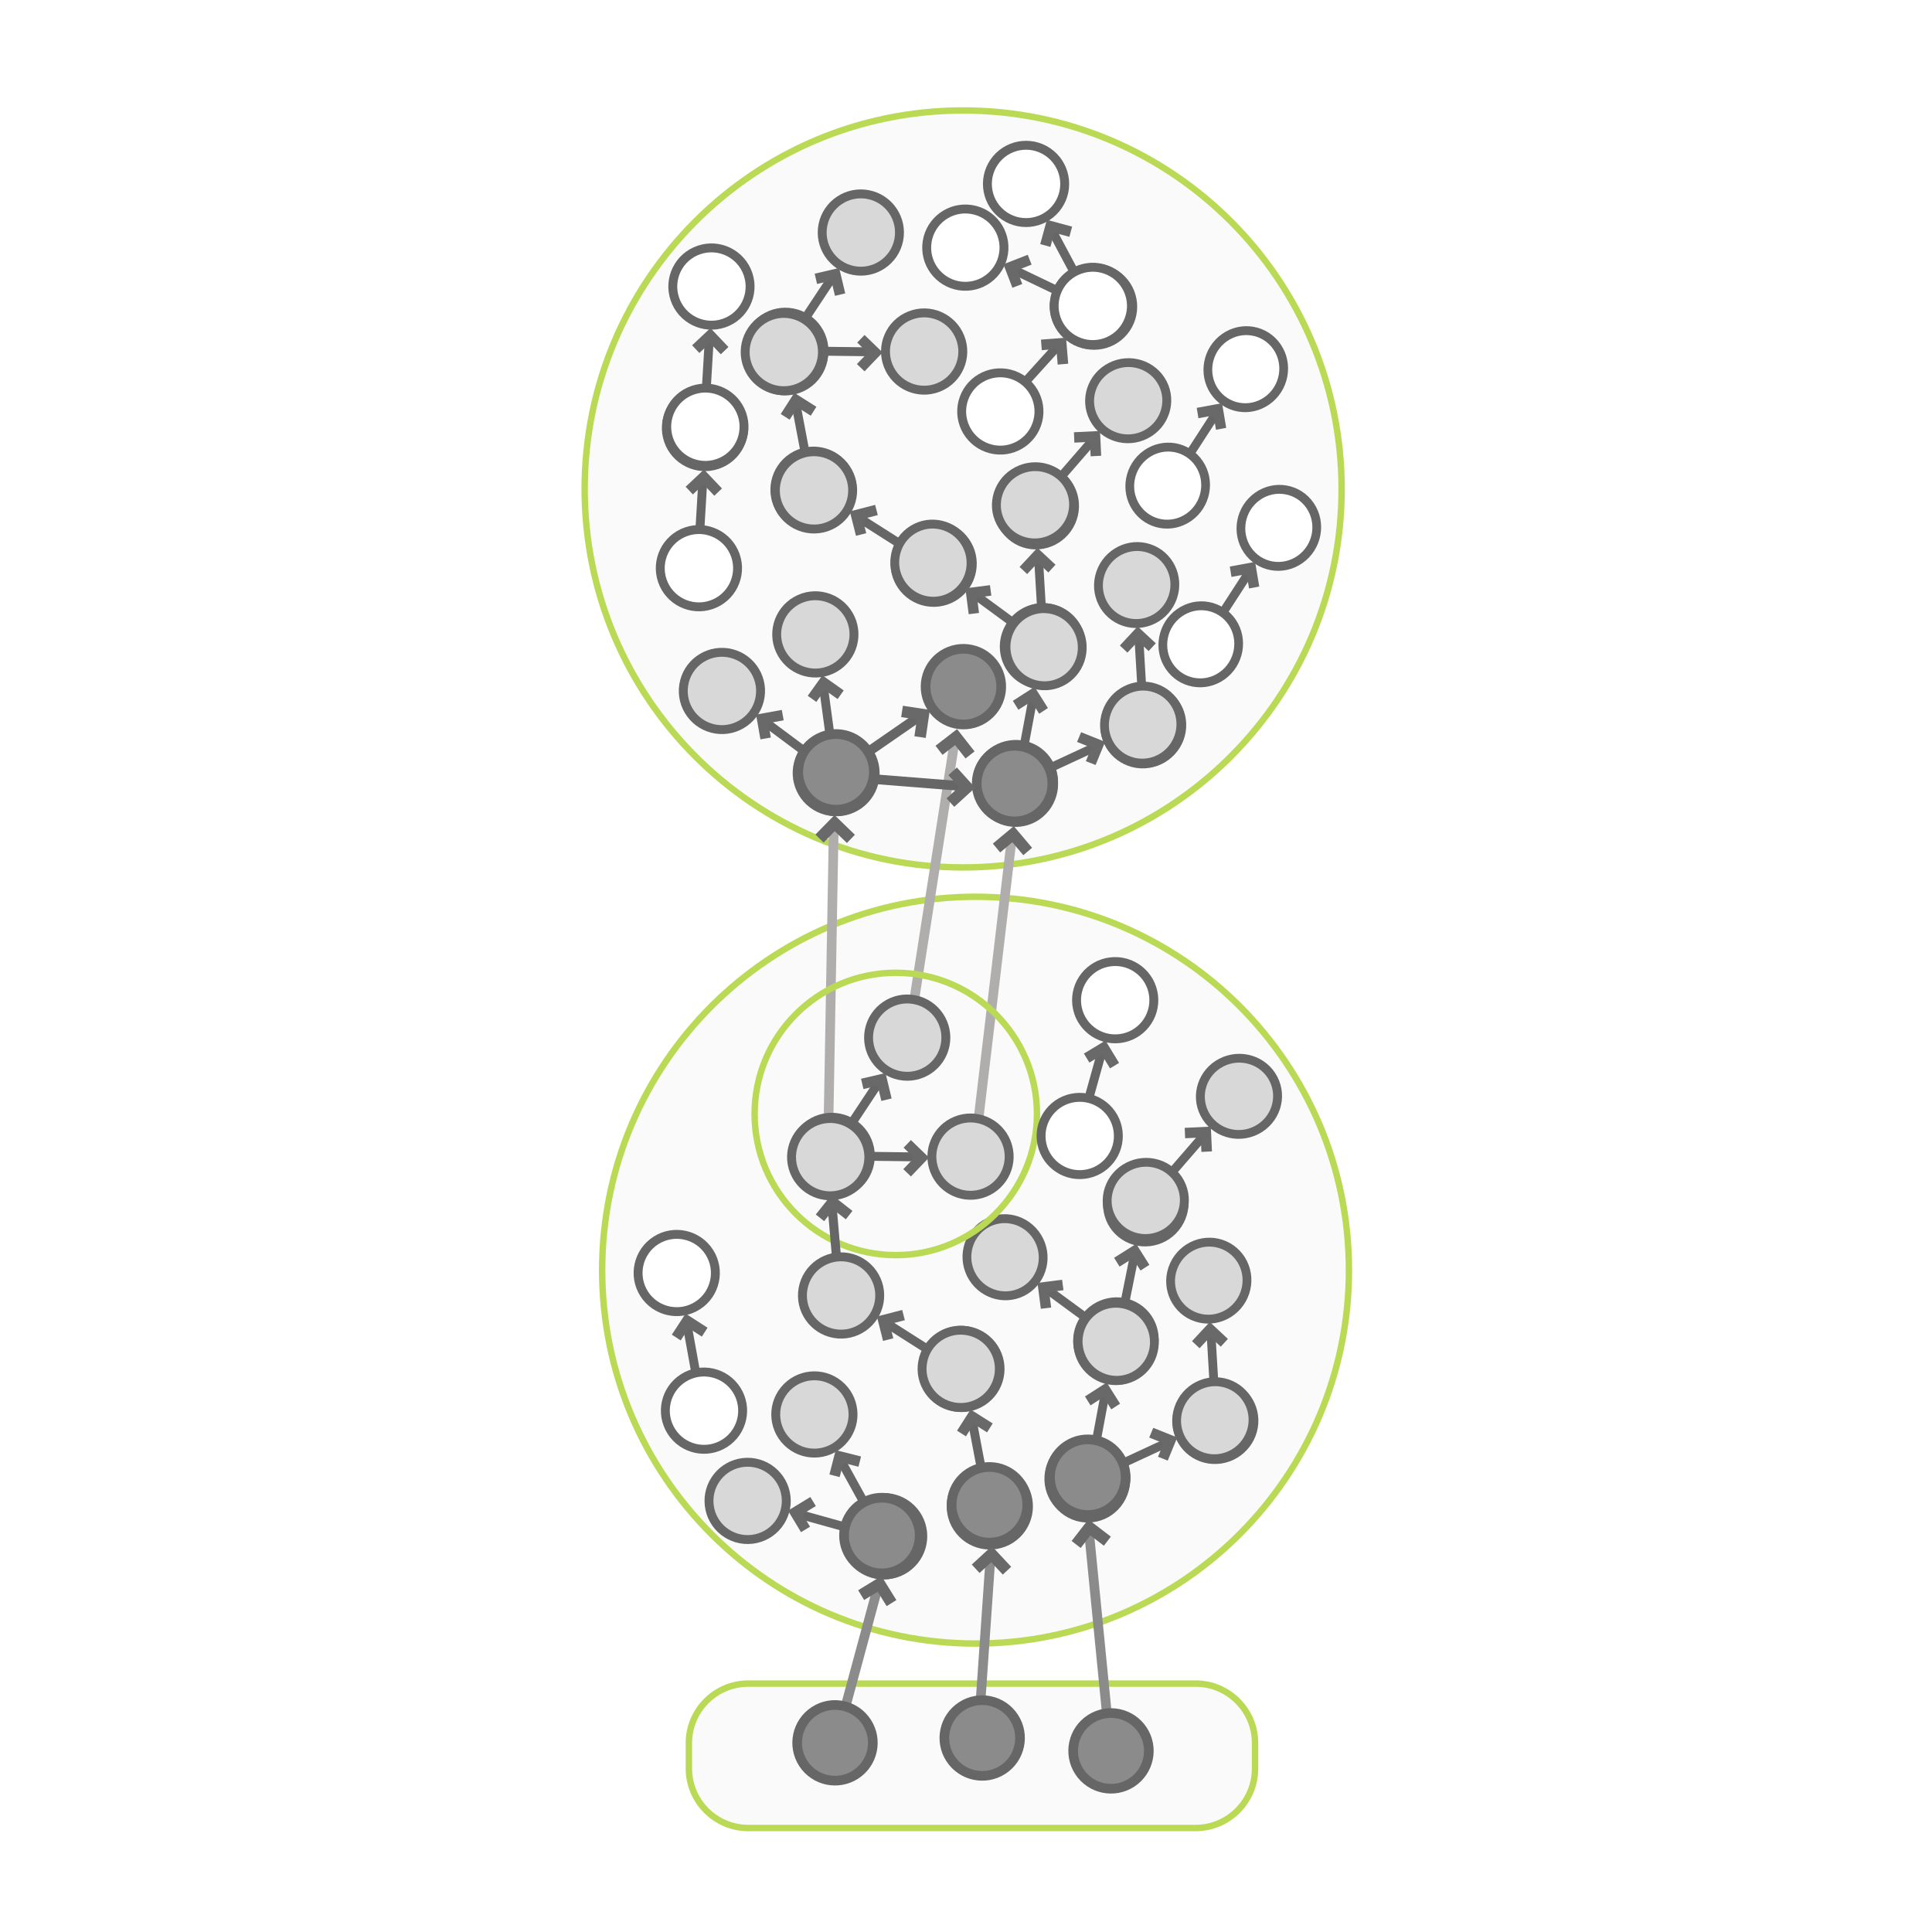
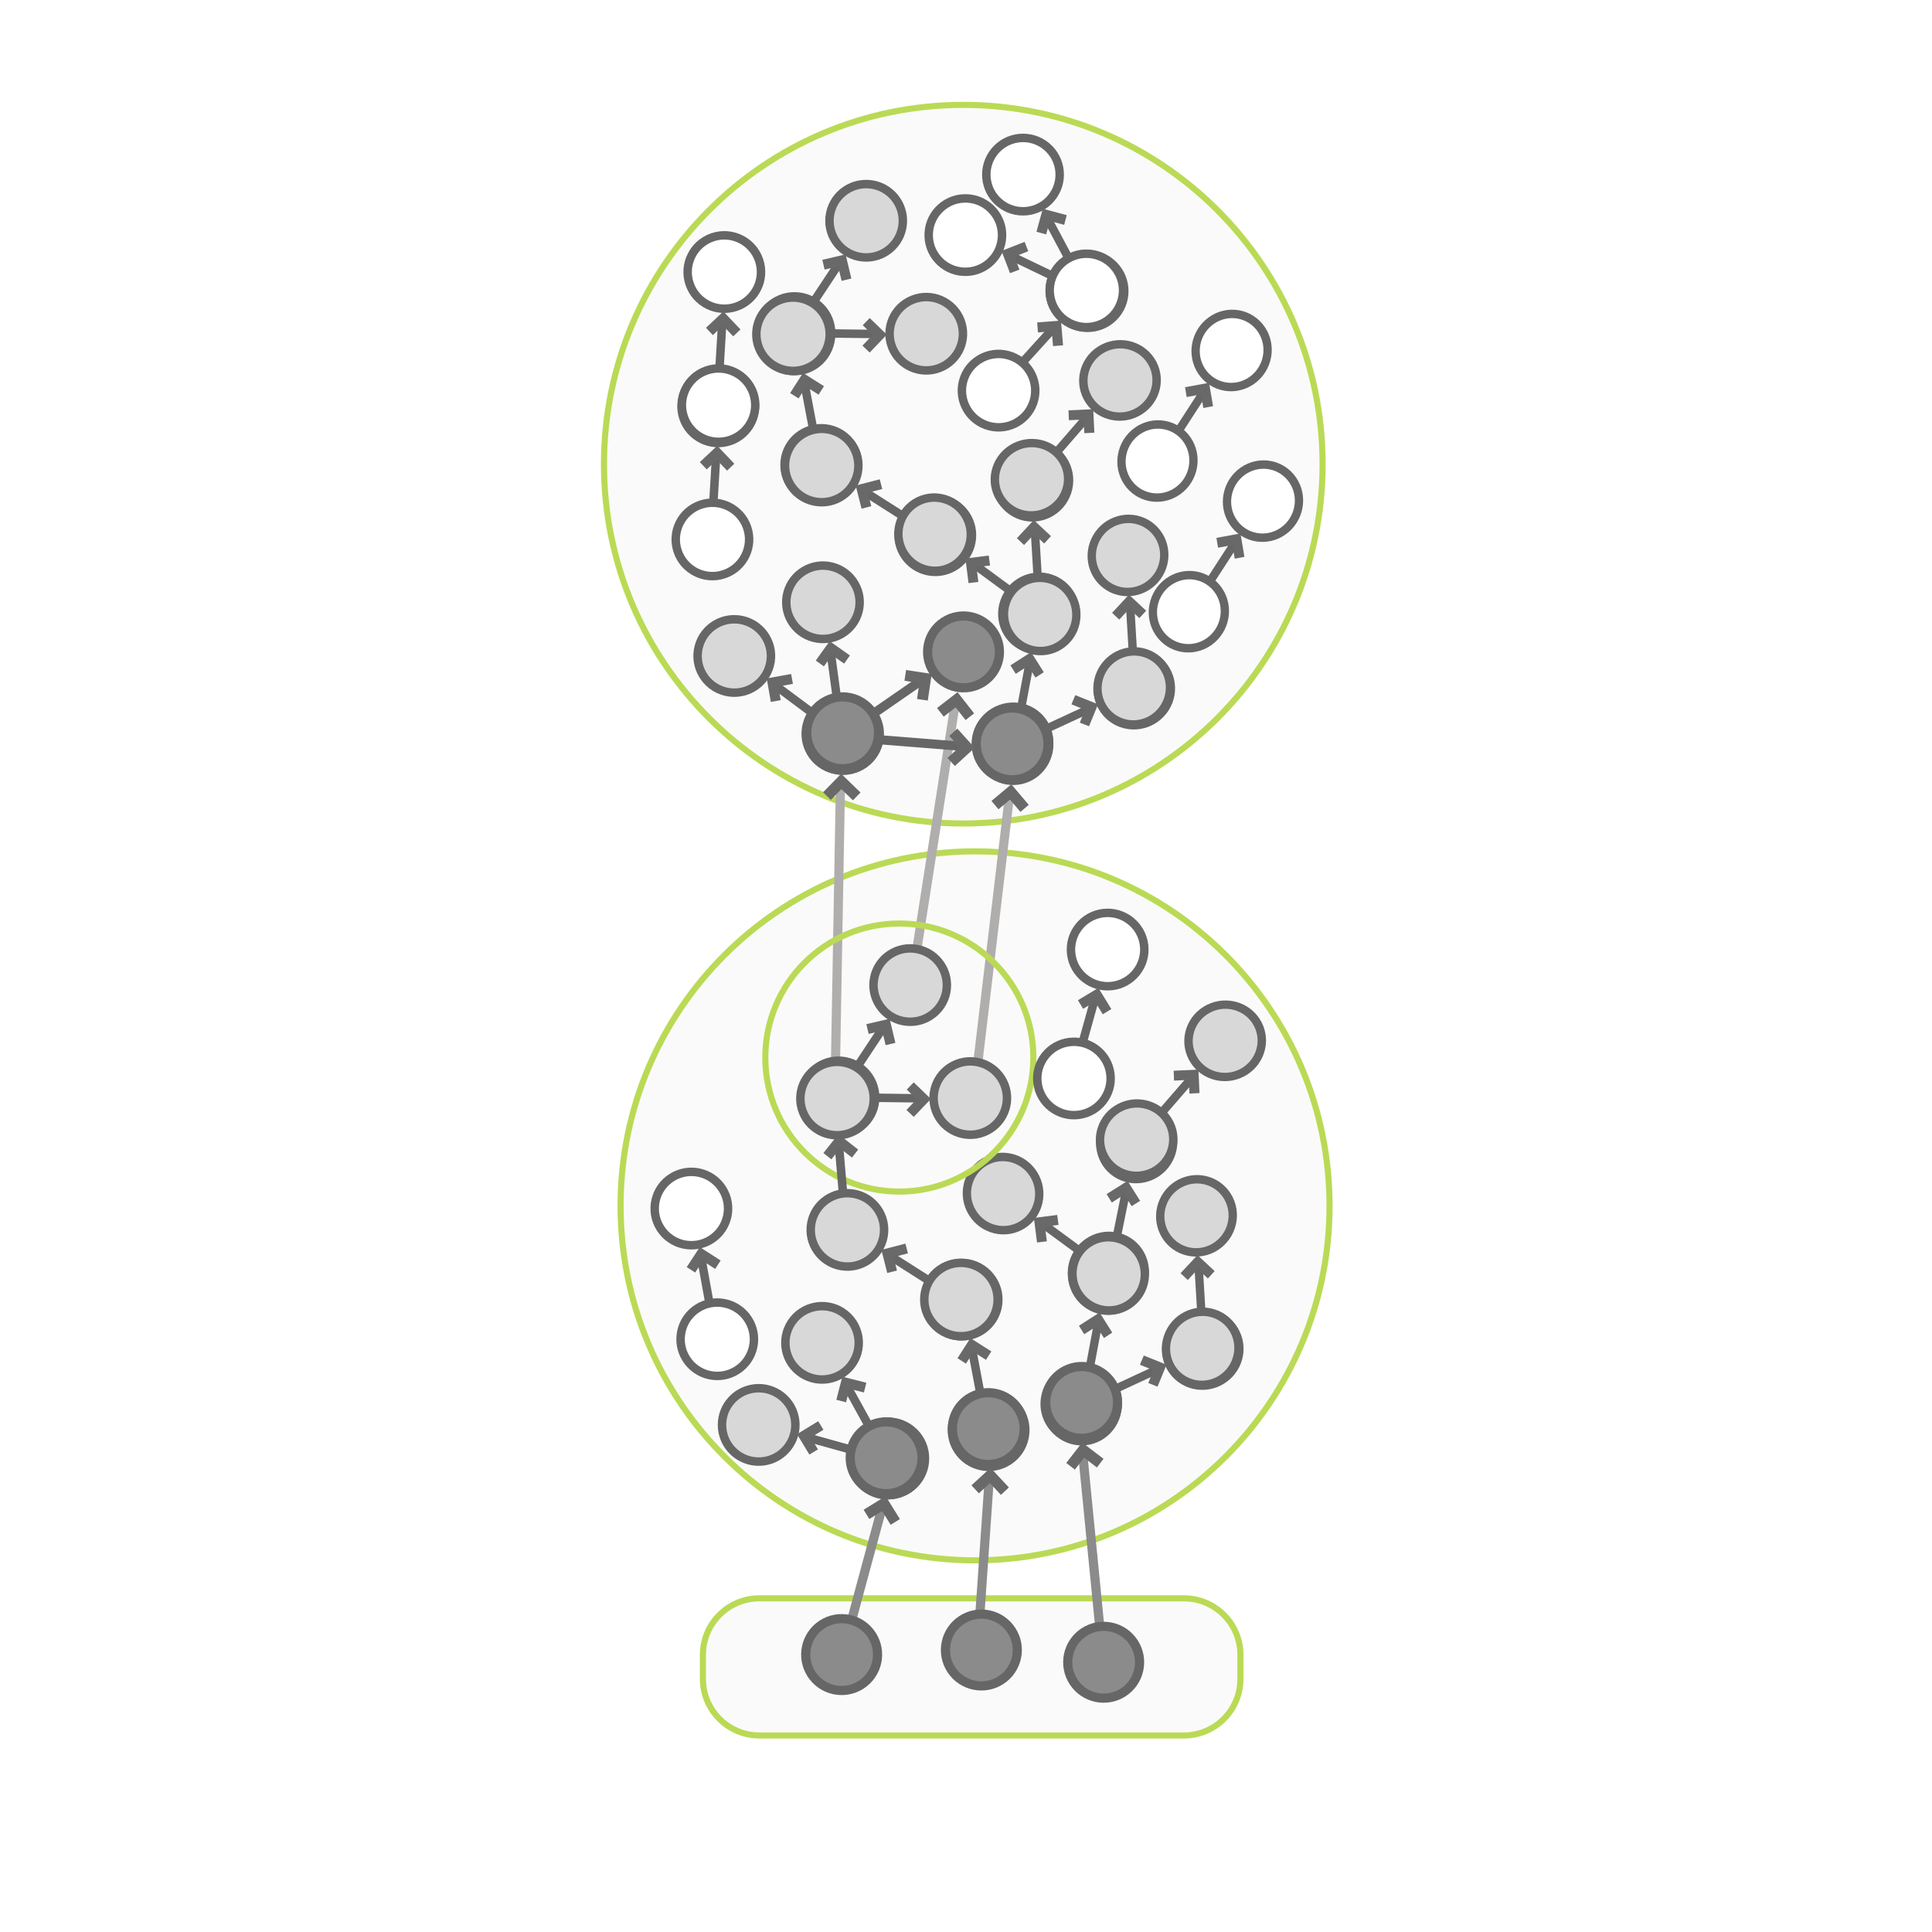
- <svg xmlns="http://www.w3.org/2000/svg" xmlns:xlink="http://www.w3.org/1999/xlink" width="300px" height="300px" viewBox="0 0 180 300">
+ <svg xmlns="http://www.w3.org/2000/svg" xmlns:xlink="http://www.w3.org/1999/xlink" width="300px" height="300px" viewBox="0 0 300 316">
  <defs>
    <symbol id="symbol-1" viewBox="0 0 75.989 137.212">
      <circle style="fill: rgb(216, 216, 216); stroke-width: 5px; stroke: rgb(102, 102, 102);" cx="243.248" cy="327.315" r="21.703" transform="matrix(0.838671, -0.544639, 0.544639, 0.838671, -336.3064, -34.83715)" />
      <circle style="fill: rgb(216, 216, 216); stroke-width: 5px; stroke: rgb(102, 102, 102);" cx="271.904" cy="253.912" r="21.703" transform="matrix(0.838671, -0.544639, 0.544639, 0.838671, -336.3064, -34.83715)" />
      <line style="stroke-width: 5px; marker-start: url(#marker-0); stroke: rgb(102, 102, 102);" x1="260.613" y1="282.91" x2="251.477" y2="305.225" transform="matrix(0.838671, -0.544639, 0.544639, 0.838671, -336.3064, -34.83715)" />
    </symbol>
    <marker id="marker-0" viewBox="0 0 12.641 9.03" overflow="visible" orient="auto" refX="6.32" refY="4.51">
      <polyline style="fill: none; stroke-miterlimit: 2; stroke-width: 5px; stroke: rgb(105, 105, 105);" points="2 3.775 10.625 0 14.641 9.03" transform="matrix(-0.390731, -0.920505, 0.920505, -0.390731, 7.415497, 13.93821)" />
    </marker>
    <symbol id="symbol-2" viewBox="0 0 75.989 137.212">
      <circle style="stroke-width: 5px; stroke: rgb(102, 102, 102); fill: rgb(255, 255, 255);" cx="243.248" cy="327.315" r="21.703" transform="matrix(0.838671, -0.544639, 0.544639, 0.838671, -336.3064, -34.83715)" />
      <circle style="stroke-width: 5px; stroke: rgb(102, 102, 102); fill: rgb(255, 255, 255);" cx="271.904" cy="253.912" r="21.703" transform="matrix(0.838671, -0.544639, 0.544639, 0.838671, -336.3064, -34.83715)" />
      <line style="stroke-width: 5px; marker-start: url(#marker-0); stroke: rgb(102, 102, 102); fill: rgb(255, 255, 255);" x1="222.038" y1="264.931" x2="212.902" y2="287.246" transform="matrix(0.838671, -0.544639, 0.544639, 0.838671, -294.162, -40.76803)" />
    </symbol>
  </defs>
-   <circle cx="89.556" cy="75.923" r="58.77" style="fill: rgb(250, 250, 250); stroke: rgb(186, 218, 85);" />
-   <use width="75.989" height="137.212" transform="matrix(0.276541, 0, 0, 0.276541, 53.61116, 46.40361)" style="stroke-width: 23.94px; stroke: rgb(166, 172, 148);" xlink:href="#symbol-1" />
-   <use width="75.989" height="137.212" transform="matrix(0.198147, 0.192907, -0.192907, 0.198147, 73.5134, 24.36739)" style="stroke-width: 23.94px; stroke: rgb(166, 172, 148);" xlink:href="#symbol-1" />
-   <use width="75.989" height="137.212" transform="matrix(-0.272258, 0, 0, 0.276541, 110.225, 92.06505)" style="stroke-width: 23.94px; stroke: rgb(166, 172, 148);" xlink:href="#symbol-1" />
-   <use width="75.989" height="137.212" transform="matrix(-0.265003, 0.071007, 0.066891, 0.26619, 106.8774, 68.52098)" style="stroke-width: 23.94px; stroke: rgb(166, 172, 148);" xlink:href="#symbol-1" />
-   <use width="75.989" height="137.212" transform="matrix(0.189278, -0.201616, 0.201616, 0.189278, 54.66513, 76.51592)" style="stroke-width: 23.94px; stroke: rgb(166, 172, 148);" xlink:href="#symbol-1" />
-   <use width="75.989" height="137.212" transform="matrix(-0.239206, -0.134348, -0.13812, 0.23718, 126.5137, 59.13474)" style="stroke-width: 23.94px; stroke: rgb(166, 172, 148);" xlink:href="#symbol-1" />
-   <use width="75.989" height="137.212" transform="matrix(-0.114699, 0.249225, 0.247508, 0.118622, 80.87453, 76.32643)" style="stroke-width: 23.94px; stroke: rgb(166, 172, 148);" xlink:href="#symbol-1" />
-   <use width="75.989" height="137.212" transform="matrix(0.276163, 0.014466, -0.014466, 0.276163, 58.74931, 89.7832)" style="stroke-width: 23.94px; stroke: rgb(166, 172, 148);" xlink:href="#symbol-1" />
-   <use width="75.989" height="137.212" transform="matrix(-0.054945, 0.271028, -0.271028, -0.054945, 93.28709, 48.09885)" style="stroke-width: 23.94px; stroke: rgb(166, 172, 148);" xlink:href="#symbol-1" />
-   <use width="75.989" height="137.212" transform="matrix(0.268145, 0.067621, -0.067621, 0.268145, 43.44917, 56.37903)" xlink:href="#symbol-2" />
-   <use width="75.989" height="137.212" transform="matrix(-0.249996, -0.103135, -0.105463, 0.255642, 149.2477, 77.38702)" xlink:href="#symbol-2" />
-   <use width="75.989" height="137.212" transform="matrix(0.268145, 0.067621, -0.067621, 0.268145, 44.4521, 34.41381)" xlink:href="#symbol-2" />
-   <use width="75.989" height="137.212" transform="matrix(-0.249996, -0.103135, -0.105463, 0.255642, 144.1148, 52.7461)" xlink:href="#symbol-2" />
-   <use width="75.989" height="137.212" transform="matrix(0.203663, -0.187074, 0.187074, 0.203663, 40.3687, 106.794)" style="stroke-width: 23.94px; stroke: rgb(166, 172, 148);" xlink:href="#symbol-1" />
-   <use width="75.989" height="137.212" transform="matrix(-0.157819, -0.221851, -0.225341, 0.1603, 129.043, 114.5383)" style="stroke-width: 23.94px; stroke: rgb(166, 172, 148);" xlink:href="#symbol-1" />
-   <use width="75.989" height="137.212" transform="matrix(-0.265003, 0.071007, 0.066891, 0.26619, 122.4467, 80.72122)" style="stroke-width: 23.94px; stroke: rgb(166, 172, 148);" xlink:href="#symbol-1" />
-   <use width="75.989" height="137.212" transform="matrix(0.164016, -0.222653, 0.222653, 0.164016, 78.28893, 40.21413)" xlink:href="#symbol-2" />
-   <use width="75.989" height="137.212" transform="matrix(0.264, -0.082333, 0.082333, 0.264, 88.92741, 23.10494)" xlink:href="#symbol-2" />
-   <circle cx="91.482" cy="197.23" r="57.981" style="fill: rgb(250, 250, 250); stroke: rgb(186, 218, 85);" />
-   <use width="75.989" height="137.212" transform="matrix(-0.272258, 0, 0, 0.276541, 121.4266, 200.0798)" style="stroke-width: 23.94px; stroke: rgb(166, 172, 148);" xlink:href="#symbol-1" />
-   <use width="75.989" height="137.212" transform="matrix(-0.27435, 0.000893, -0.00339, 0.274445, 126.2558, 178.6334)" style="stroke-width: 23.94px; stroke: rgb(166, 172, 148);" xlink:href="#symbol-1" />
-   <use width="75.989" height="137.212" transform="matrix(0.276541, 0, 0, 0.276541, 80.98691, 204.2715)" style="stroke-width: 23.94px; stroke: rgb(166, 172, 148);" xlink:href="#symbol-1" />
-   <use width="75.989" height="137.212" transform="matrix(0.189278, -0.201616, 0.201616, 0.189278, 58.86673, 201.5307)" style="stroke-width: 23.94px; stroke: rgb(166, 172, 148);" xlink:href="#symbol-1" />
-   <use width="75.989" height="137.212" transform="matrix(-0.239206, -0.134348, -0.13812, 0.23718, 143.7153, 167.1495)" style="stroke-width: 23.94px; stroke: rgb(166, 172, 148);" xlink:href="#symbol-1" />
-   <use width="75.989" height="137.212" transform="matrix(-0.114699, 0.249225, 0.247508, 0.118622, 92.07613, 184.1797)" style="stroke-width: 23.94px; stroke: rgb(166, 172, 148);" xlink:href="#symbol-1" />
-   <use width="75.989" height="137.212" transform="matrix(0.262804, -0.08608, 0.08608, 0.262804, 55.98273, 214.3306)" style="stroke-width: 23.94px; stroke: rgb(166, 172, 148);" xlink:href="#symbol-1" />
-   <use width="75.989" height="137.212" transform="matrix(0.276531, 0.00228, -0.00228, 0.276531, 36.84946, 189.301)" xlink:href="#symbol-2" />
-   <use width="75.989" height="137.212" transform="matrix(0.122513, -0.247923, 0.247923, 0.122513, 44.97183, 236.8245)" style="stroke-width: 23.94px; stroke: rgb(166, 172, 148);" xlink:href="#symbol-1" />
-   <use width="75.989" height="137.212" transform="matrix(-0.157819, -0.221851, -0.225341, 0.1603, 140.2445, 222.553)" style="stroke-width: 23.94px; stroke: rgb(166, 172, 148);" xlink:href="#symbol-1" />
-   <use width="75.989" height="137.212" transform="matrix(-0.265003, 0.071007, 0.066891, 0.26619, 133.6483, 188.736)" style="stroke-width: 23.94px; stroke: rgb(166, 172, 148);" xlink:href="#symbol-1" />
-   <rect x="46.97" y="261.424" width="87.914" height="22.431" style="fill: rgb(250, 250, 250); stroke: rgb(186, 218, 85);" rx="9.242" ry="9.242" />
-   <line style="marker-start: url(#marker-0); fill: rgb(255, 255, 255); stroke-width: 1.5px; stroke: rgb(139, 139, 139);" x1="81.364" y1="250.156" x2="65.373" y2="264.483" transform="matrix(0.838671, -0.544639, 0.544639, 0.838671, -128.3097, 81.4725)" />
-   <line style="marker-start: url(#marker-0); fill: rgb(255, 255, 255); stroke-width: 1.5px; stroke: rgb(139, 139, 139);" x1="101.152" y1="245.157" x2="84.459" y2="267.345" transform="matrix(0.838671, -0.544639, 0.544639, 0.838671, -124.592, 91.88626)" />
-   <line style="marker-start: url(#marker-0); fill: rgb(255, 255, 255); stroke-width: 1.5px; stroke: rgb(139, 139, 139);" x1="118.136" y1="240.001" x2="103.298" y2="268.65" transform="matrix(0.838671, -0.544639, 0.544639, 0.838671, -120.6536, 101.3309)" />
-   <line style="marker-start: url(#marker-0); stroke-width: 1.5px; fill: rgb(255, 246, 246); stroke: rgb(176, 173, 173);" x1="81.654" y1="132.751" x2="56.455" y2="170.084" transform="matrix(0.838671, -0.544639, 0.544639, 0.838671, -71.32733, 62.03784)" />
-   <line style="marker-start: url(#marker-0); stroke-width: 1.5px; fill: rgb(255, 246, 246); stroke: rgb(176, 173, 173);" x1="98.551" y1="120.439" x2="71.538" y2="150.569" transform="matrix(0.838671, -0.544639, 0.544639, 0.838671, -60.08057, 68.1793)" />
-   <line style="marker-start: url(#marker-0); stroke-width: 1.5px; fill: rgb(255, 246, 246); stroke: rgb(176, 173, 173);" x1="108.422" y1="135.484" x2="80.56" y2="168.967" transform="matrix(0.838671, -0.544639, 0.544639, 0.838671, -67.66375, 76.02189)" />
-   <line style="marker-start: url(#marker-0); stroke: rgb(102, 102, 102); fill: rgb(255, 255, 255); stroke-width: 1.5px;" x1="83.249" y1="114.035" x2="73.824" y2="114.31" transform="matrix(0.838671, -0.544639, 0.544639, 0.838671, -49.51254, 61.19339)" />
-   <circle cx="79.097" cy="172.974" r="21.922" style="fill: none; stroke: rgb(186, 218, 85);" />
-   <line style="marker-start: url(#marker-0); stroke: rgb(102, 102, 102); stroke-width: 1.4px;" x1="71.31" y1="188.102" x2="67.808" y2="194.663" transform="matrix(0.838671, -0.544639, 0.544639, 0.838671, -93.01243, 68.76013)" />
-   <circle style="stroke: rgb(102, 102, 102); fill: rgb(139, 139, 139); stroke-width: 1.5px;" cx="65.837" cy="88.591" r="5.874" transform="matrix(0.838671, -0.544639, 0.544639, 0.838671, -33.80629, 232.1833)" />
-   <circle style="stroke: rgb(102, 102, 102); fill: rgb(139, 139, 139); stroke-width: 1.5px;" cx="65.837" cy="88.591" r="5.874" transform="matrix(0.838671, -0.544639, 0.544639, 0.838671, -10.95059, 231.4365)" />
-   <circle style="stroke: rgb(102, 102, 102); fill: rgb(139, 139, 139); stroke-width: 1.5px;" cx="65.837" cy="88.591" r="5.874" transform="matrix(0.838671, -0.544639, 0.544639, 0.838671, 9.049408, 233.4365)" />
-   <circle style="stroke: rgb(102, 102, 102); fill: rgb(139, 139, 139); stroke-width: 1.5px;" cx="65.837" cy="88.591" r="5.874" transform="matrix(0.838671, -0.544639, 0.544639, 0.838671, -26.52913, 199.9953)" />
-   <circle style="stroke: rgb(102, 102, 102); fill: rgb(139, 139, 139); stroke-width: 1.5px;" cx="65.837" cy="88.591" r="5.874" transform="matrix(0.838671, -0.544639, 0.544639, 0.838671, -9.824356, 195.2234)" />
-   <circle style="stroke: rgb(102, 102, 102); fill: rgb(139, 139, 139); stroke-width: 1.5px;" cx="65.837" cy="88.591" r="5.874" transform="matrix(0.838671, -0.544639, 0.544639, 0.838671, 5.449509, 190.9393)" />
-   <circle style="stroke: rgb(102, 102, 102); fill: rgb(139, 139, 139); stroke-width: 1.5px;" cx="65.837" cy="88.591" r="5.874" transform="matrix(0.838671, -0.544639, 0.544639, 0.838671, -33.64214, 81.41394)" />
-   <circle style="stroke: rgb(102, 102, 102); fill: rgb(139, 139, 139); stroke-width: 1.5px;" cx="65.837" cy="88.591" r="5.874" transform="matrix(0.838671, -0.544639, 0.544639, 0.838671, -13.86999, 68.18276)" />
-   <circle style="stroke: rgb(102, 102, 102); fill: rgb(139, 139, 139); stroke-width: 1.5px;" cx="65.837" cy="88.591" r="5.874" transform="matrix(0.838671, -0.544639, 0.544639, 0.838671, -5.926605, 83.23264)" />
-   <line style="marker-start: url(#marker-0); stroke: rgb(102, 102, 102); fill: rgb(255, 255, 255); stroke-width: 1.5px;" x1="87.723" y1="125.617" x2="77.042" y2="117.409" transform="matrix(0.838671, -0.544639, 0.544639, 0.838671, -52.88998, 64.47231)" />
-   <use width="75.989" height="137.212" transform="matrix(0.247875, 0.122606, -0.122606, 0.247875, 109.4056, 144.1886)" xlink:href="#symbol-2" />
-   <use width="75.989" height="137.212" transform="matrix(0.198147, 0.192907, -0.192907, 0.198147, 80.71498, 149.3821)" style="stroke-width: 23.94px; stroke: rgb(166, 172, 148);" xlink:href="#symbol-1" />
-   <use width="75.989" height="137.212" transform="matrix(-0.054945, 0.271028, -0.271028, -0.054945, 100.4887, 173.1136)" style="stroke-width: 23.94px; stroke: rgb(166, 172, 148);" xlink:href="#symbol-1" />
-   <use width="75.989" height="137.212" transform="matrix(0.16683, 0.220553, -0.220553, 0.16683, 111.3023, 35.87137)" xlink:href="#symbol-2" />
+   <circle cx="149.556" cy="75.923" r="58.77" style="fill: rgb(250, 250, 250); stroke: rgb(186, 218, 85);" />
+   <use width="75.989" height="137.212" transform="matrix(0.276541, 0, 0, 0.276541, 113.6112, 46.40361)" style="stroke-width: 23.94px; stroke: rgb(166, 172, 148);" xlink:href="#symbol-1" />
+   <use width="75.989" height="137.212" transform="matrix(0.198147, 0.192907, -0.192907, 0.198147, 133.5134, 24.36739)" style="stroke-width: 23.94px; stroke: rgb(166, 172, 148);" xlink:href="#symbol-1" />
+   <use width="75.989" height="137.212" transform="matrix(-0.272258, 0, 0, 0.276541, 170.225, 92.06505)" style="stroke-width: 23.94px; stroke: rgb(166, 172, 148);" xlink:href="#symbol-1" />
+   <use width="75.989" height="137.212" transform="matrix(-0.265003, 0.071007, 0.066891, 0.26619, 166.8774, 68.52098)" style="stroke-width: 23.94px; stroke: rgb(166, 172, 148);" xlink:href="#symbol-1" />
+   <use width="75.989" height="137.212" transform="matrix(0.189278, -0.201616, 0.201616, 0.189278, 114.6651, 76.51592)" style="stroke-width: 23.94px; stroke: rgb(166, 172, 148);" xlink:href="#symbol-1" />
+   <use width="75.989" height="137.212" transform="matrix(-0.239206, -0.134348, -0.13812, 0.23718, 186.5137, 59.13474)" style="stroke-width: 23.94px; stroke: rgb(166, 172, 148);" xlink:href="#symbol-1" />
+   <use width="75.989" height="137.212" transform="matrix(-0.114699, 0.249225, 0.247508, 0.118622, 140.8745, 76.32643)" style="stroke-width: 23.94px; stroke: rgb(166, 172, 148);" xlink:href="#symbol-1" />
+   <use width="75.989" height="137.212" transform="matrix(0.276163, 0.014466, -0.014466, 0.276163, 118.7493, 89.7832)" style="stroke-width: 23.94px; stroke: rgb(166, 172, 148);" xlink:href="#symbol-1" />
+   <use width="75.989" height="137.212" transform="matrix(-0.054945, 0.271028, -0.271028, -0.054945, 153.2871, 48.09885)" style="stroke-width: 23.94px; stroke: rgb(166, 172, 148);" xlink:href="#symbol-1" />
+   <use width="75.989" height="137.212" transform="matrix(0.268145, 0.067621, -0.067621, 0.268145, 103.4492, 56.37903)" xlink:href="#symbol-2" />
+   <use width="75.989" height="137.212" transform="matrix(-0.249996, -0.103135, -0.105463, 0.255642, 209.2477, 77.38702)" xlink:href="#symbol-2" />
+   <use width="75.989" height="137.212" transform="matrix(0.268145, 0.067621, -0.067621, 0.268145, 104.4521, 34.41381)" xlink:href="#symbol-2" />
+   <use width="75.989" height="137.212" transform="matrix(-0.249996, -0.103135, -0.105463, 0.255642, 204.1148, 52.7461)" xlink:href="#symbol-2" />
+   <use width="75.989" height="137.212" transform="matrix(0.203663, -0.187074, 0.187074, 0.203663, 100.3687, 106.794)" style="stroke-width: 23.94px; stroke: rgb(166, 172, 148);" xlink:href="#symbol-1" />
+   <use width="75.989" height="137.212" transform="matrix(-0.157819, -0.221851, -0.225341, 0.1603, 189.043, 114.5383)" style="stroke-width: 23.94px; stroke: rgb(166, 172, 148);" xlink:href="#symbol-1" />
+   <use width="75.989" height="137.212" transform="matrix(-0.265003, 0.071007, 0.066891, 0.26619, 182.4467, 80.72122)" style="stroke-width: 23.94px; stroke: rgb(166, 172, 148);" xlink:href="#symbol-1" />
+   <use width="75.989" height="137.212" transform="matrix(0.164016, -0.222653, 0.222653, 0.164016, 138.2889, 40.21413)" xlink:href="#symbol-2" />
+   <use width="75.989" height="137.212" transform="matrix(0.264, -0.082333, 0.082333, 0.264, 148.9274, 23.10494)" xlink:href="#symbol-2" />
+   <circle cx="151.482" cy="197.23" r="57.981" style="fill: rgb(250, 250, 250); stroke: rgb(186, 218, 85);" />
+   <use width="75.989" height="137.212" transform="matrix(-0.272258, 0, 0, 0.276541, 181.4266, 200.0798)" style="stroke-width: 23.94px; stroke: rgb(166, 172, 148);" xlink:href="#symbol-1" />
+   <use width="75.989" height="137.212" transform="matrix(-0.27435, 0.000893, -0.00339, 0.274445, 186.2558, 178.6334)" style="stroke-width: 23.94px; stroke: rgb(166, 172, 148);" xlink:href="#symbol-1" />
+   <use width="75.989" height="137.212" transform="matrix(0.276541, 0, 0, 0.276541, 140.9869, 204.2715)" style="stroke-width: 23.94px; stroke: rgb(166, 172, 148);" xlink:href="#symbol-1" />
+   <use width="75.989" height="137.212" transform="matrix(0.189278, -0.201616, 0.201616, 0.189278, 118.8667, 201.5307)" style="stroke-width: 23.94px; stroke: rgb(166, 172, 148);" xlink:href="#symbol-1" />
+   <use width="75.989" height="137.212" transform="matrix(-0.239206, -0.134348, -0.13812, 0.23718, 203.7153, 167.1495)" style="stroke-width: 23.94px; stroke: rgb(166, 172, 148);" xlink:href="#symbol-1" />
+   <use width="75.989" height="137.212" transform="matrix(-0.114699, 0.249225, 0.247508, 0.118622, 152.0761, 184.1797)" style="stroke-width: 23.94px; stroke: rgb(166, 172, 148);" xlink:href="#symbol-1" />
+   <use width="75.989" height="137.212" transform="matrix(0.262804, -0.08608, 0.08608, 0.262804, 115.9827, 214.3306)" style="stroke-width: 23.94px; stroke: rgb(166, 172, 148);" xlink:href="#symbol-1" />
+   <use width="75.989" height="137.212" transform="matrix(0.276531, 0.00228, -0.00228, 0.276531, 96.84946, 189.301)" xlink:href="#symbol-2" />
+   <use width="75.989" height="137.212" transform="matrix(0.122513, -0.247923, 0.247923, 0.122513, 104.9718, 236.8245)" style="stroke-width: 23.94px; stroke: rgb(166, 172, 148);" xlink:href="#symbol-1" />
+   <use width="75.989" height="137.212" transform="matrix(-0.157819, -0.221851, -0.225341, 0.1603, 200.2445, 222.553)" style="stroke-width: 23.94px; stroke: rgb(166, 172, 148);" xlink:href="#symbol-1" />
+   <use width="75.989" height="137.212" transform="matrix(-0.265003, 0.071007, 0.066891, 0.26619, 193.6483, 188.736)" style="stroke-width: 23.94px; stroke: rgb(166, 172, 148);" xlink:href="#symbol-1" />
+   <rect x="106.97" y="261.424" width="87.914" height="22.431" style="fill: rgb(250, 250, 250); stroke: rgb(186, 218, 85);" rx="9.242" ry="9.242" />
+   <line style="marker-start: url(#marker-0); fill: rgb(255, 255, 255); stroke-width: 1.5px; stroke: rgb(139, 139, 139);" x1="141.364" y1="250.156" x2="125.373" y2="264.483" transform="matrix(0.838671, -0.544639, 0.544639, 0.838671, -118.6299, 114.1508)" />
+   <line style="marker-start: url(#marker-0); fill: rgb(255, 255, 255); stroke-width: 1.5px; stroke: rgb(139, 139, 139);" x1="161.152" y1="245.157" x2="144.459" y2="267.345" transform="matrix(0.838671, -0.544639, 0.544639, 0.838671, -114.9122, 124.5646)" />
+   <line style="marker-start: url(#marker-0); fill: rgb(255, 255, 255); stroke-width: 1.5px; stroke: rgb(139, 139, 139);" x1="178.136" y1="240.001" x2="163.298" y2="268.65" transform="matrix(0.838671, -0.544639, 0.544639, 0.838671, -110.9739, 134.0093)" />
+   <line style="marker-start: url(#marker-0); stroke-width: 1.5px; fill: rgb(255, 246, 246); stroke: rgb(176, 173, 173);" x1="141.654" y1="132.751" x2="116.455" y2="170.084" transform="matrix(0.838671, -0.544639, 0.544639, 0.838671, -61.64758, 94.71617)" />
+   <line style="marker-start: url(#marker-0); stroke-width: 1.5px; fill: rgb(255, 246, 246); stroke: rgb(176, 173, 173);" x1="158.551" y1="120.439" x2="131.538" y2="150.569" transform="matrix(0.838671, -0.544639, 0.544639, 0.838671, -50.40081, 100.8576)" />
+   <line style="marker-start: url(#marker-0); stroke-width: 1.5px; fill: rgb(255, 246, 246); stroke: rgb(176, 173, 173);" x1="168.422" y1="135.484" x2="140.56" y2="168.967" transform="matrix(0.838671, -0.544639, 0.544639, 0.838671, -57.98399, 108.7002)" />
+   <line style="marker-start: url(#marker-0); stroke: rgb(102, 102, 102); fill: rgb(255, 255, 255); stroke-width: 1.5px;" x1="143.249" y1="114.035" x2="133.824" y2="114.31" transform="matrix(0.838671, -0.544639, 0.544639, 0.838671, -39.83278, 93.87172)" />
+   <circle cx="139.097" cy="172.974" r="21.922" style="fill: none; stroke: rgb(186, 218, 85);" />
+   <line style="marker-start: url(#marker-0); stroke: rgb(102, 102, 102); stroke-width: 1.4px;" x1="131.31" y1="188.102" x2="127.808" y2="194.663" transform="matrix(0.838671, -0.544639, 0.544639, 0.838671, -83.33267, 101.4385)" />
+   <circle style="stroke: rgb(102, 102, 102); fill: rgb(139, 139, 139); stroke-width: 1.5px;" cx="65.837" cy="88.591" r="5.874" transform="matrix(0.838671, -0.544639, 0.544639, 0.838671, 26.19371, 232.1833)" />
+   <circle style="stroke: rgb(102, 102, 102); fill: rgb(139, 139, 139); stroke-width: 1.5px;" cx="65.837" cy="88.591" r="5.874" transform="matrix(0.838671, -0.544639, 0.544639, 0.838671, 49.04941, 231.4365)" />
+   <circle style="stroke: rgb(102, 102, 102); fill: rgb(139, 139, 139); stroke-width: 1.5px;" cx="65.837" cy="88.591" r="5.874" transform="matrix(0.838671, -0.544639, 0.544639, 0.838671, 69.04941, 233.4365)" />
+   <circle style="stroke: rgb(102, 102, 102); fill: rgb(139, 139, 139); stroke-width: 1.5px;" cx="65.837" cy="88.591" r="5.874" transform="matrix(0.838671, -0.544639, 0.544639, 0.838671, 33.47087, 199.9953)" />
+   <circle style="stroke: rgb(102, 102, 102); fill: rgb(139, 139, 139); stroke-width: 1.5px;" cx="65.837" cy="88.591" r="5.874" transform="matrix(0.838671, -0.544639, 0.544639, 0.838671, 50.17564, 195.2234)" />
+   <circle style="stroke: rgb(102, 102, 102); fill: rgb(139, 139, 139); stroke-width: 1.5px;" cx="65.837" cy="88.591" r="5.874" transform="matrix(0.838671, -0.544639, 0.544639, 0.838671, 65.44951, 190.9393)" />
+   <circle style="stroke: rgb(102, 102, 102); fill: rgb(139, 139, 139); stroke-width: 1.5px;" cx="65.837" cy="88.591" r="5.874" transform="matrix(0.838671, -0.544639, 0.544639, 0.838671, 26.35786, 81.41394)" />
+   <circle style="stroke: rgb(102, 102, 102); fill: rgb(139, 139, 139); stroke-width: 1.5px;" cx="65.837" cy="88.591" r="5.874" transform="matrix(0.838671, -0.544639, 0.544639, 0.838671, 46.13, 68.18276)" />
+   <circle style="stroke: rgb(102, 102, 102); fill: rgb(139, 139, 139); stroke-width: 1.5px;" cx="65.837" cy="88.591" r="5.874" transform="matrix(0.838671, -0.544639, 0.544639, 0.838671, 54.07339, 83.23264)" />
+   <line style="marker-start: url(#marker-0); stroke: rgb(102, 102, 102); fill: rgb(255, 255, 255); stroke-width: 1.5px;" x1="147.723" y1="125.617" x2="137.042" y2="117.409" transform="matrix(0.838671, -0.544639, 0.544639, 0.838671, -43.21023, 97.15064)" />
+   <use width="75.989" height="137.212" transform="matrix(0.247875, 0.122606, -0.122606, 0.247875, 169.4056, 144.1886)" xlink:href="#symbol-2" />
+   <use width="75.989" height="137.212" transform="matrix(0.198147, 0.192907, -0.192907, 0.198147, 140.715, 149.3821)" style="stroke-width: 23.94px; stroke: rgb(166, 172, 148);" xlink:href="#symbol-1" />
+   <use width="75.989" height="137.212" transform="matrix(-0.054945, 0.271028, -0.271028, -0.054945, 160.4887, 173.1136)" style="stroke-width: 23.94px; stroke: rgb(166, 172, 148);" xlink:href="#symbol-1" />
+   <use width="75.989" height="137.212" transform="matrix(0.16683, 0.220553, -0.220553, 0.16683, 171.3023, 35.87137)" xlink:href="#symbol-2" />
</svg>
